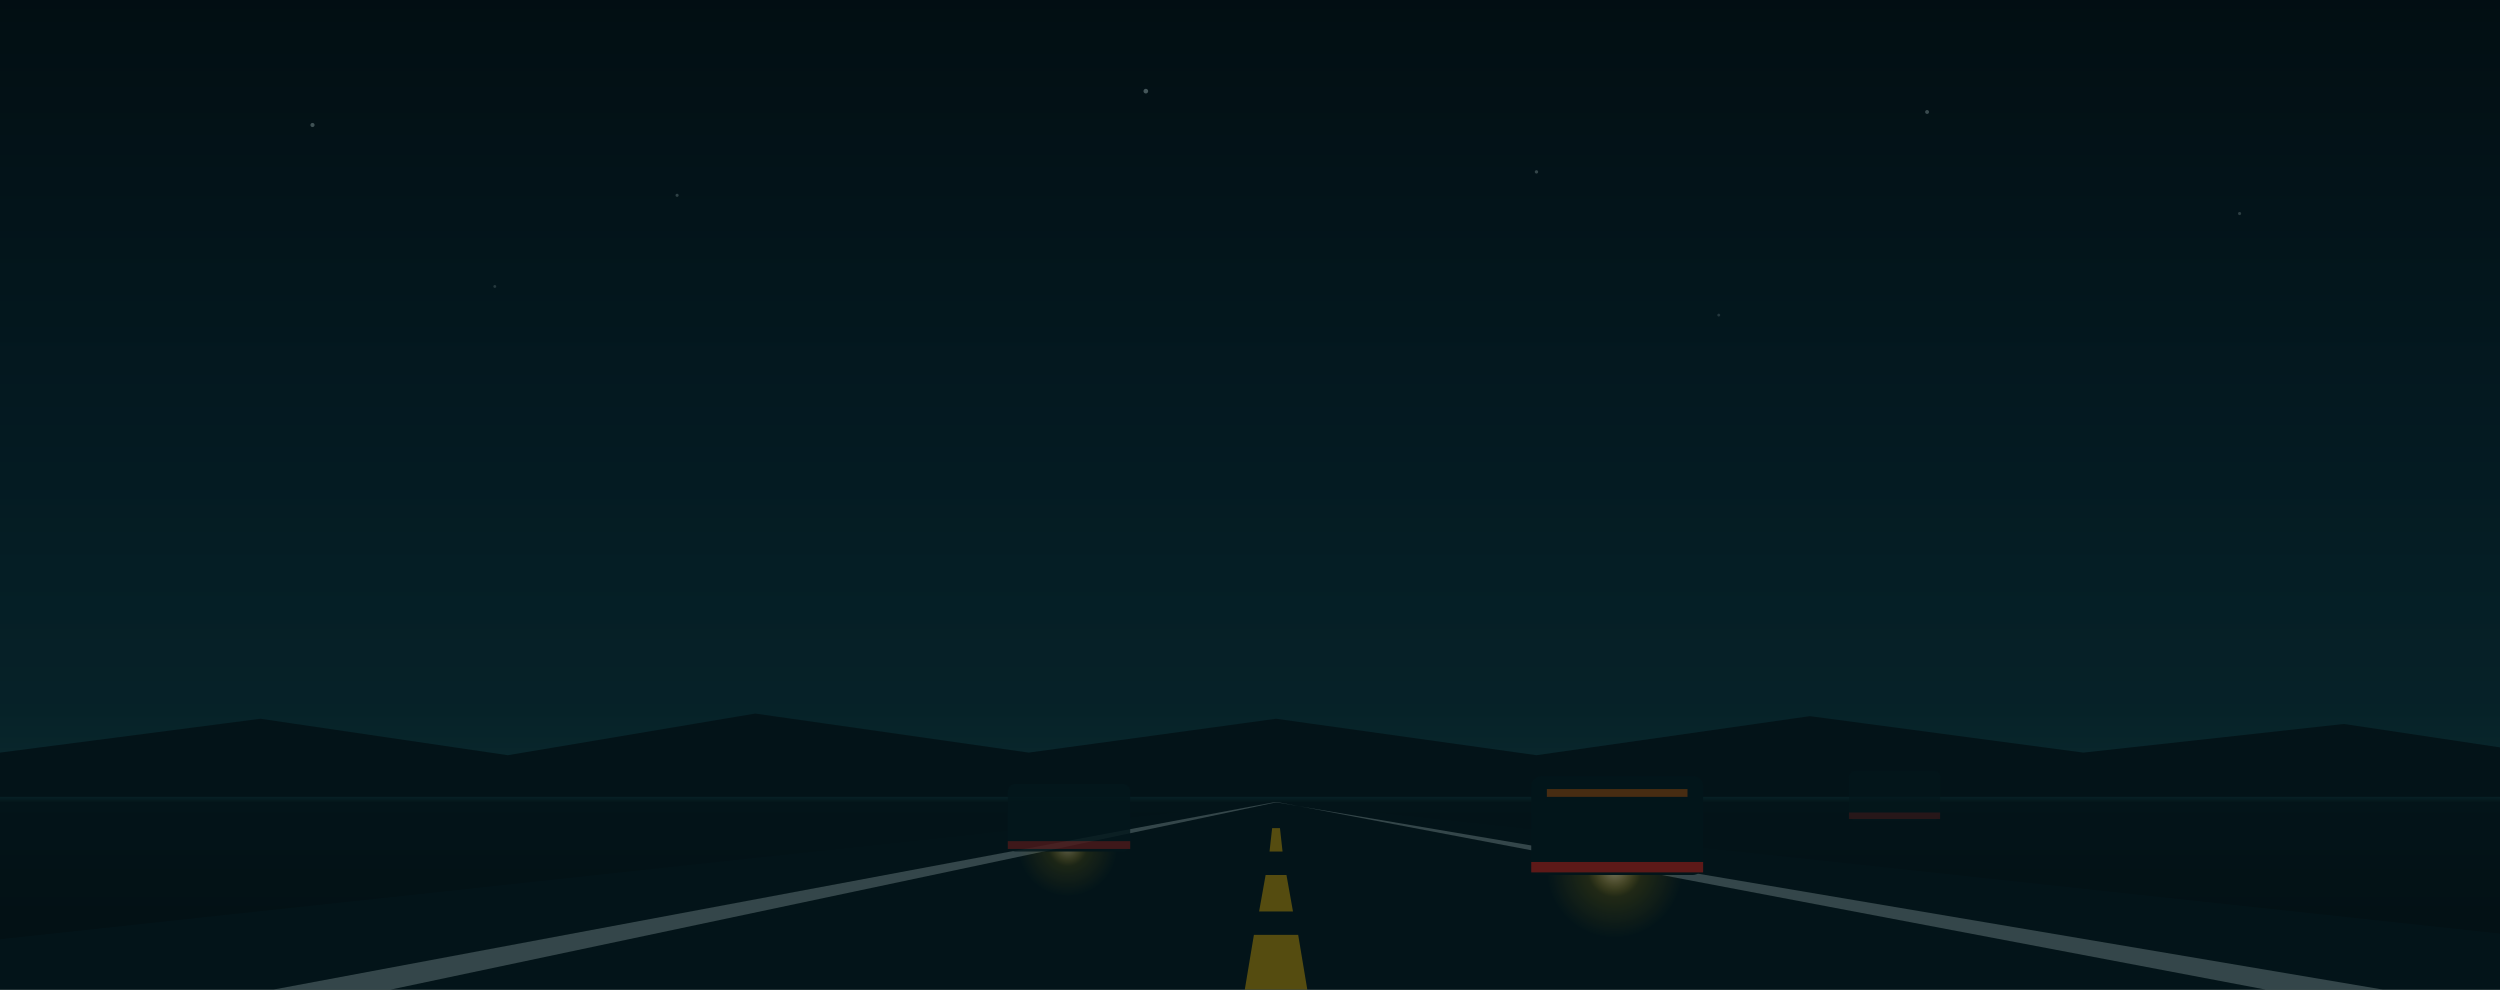
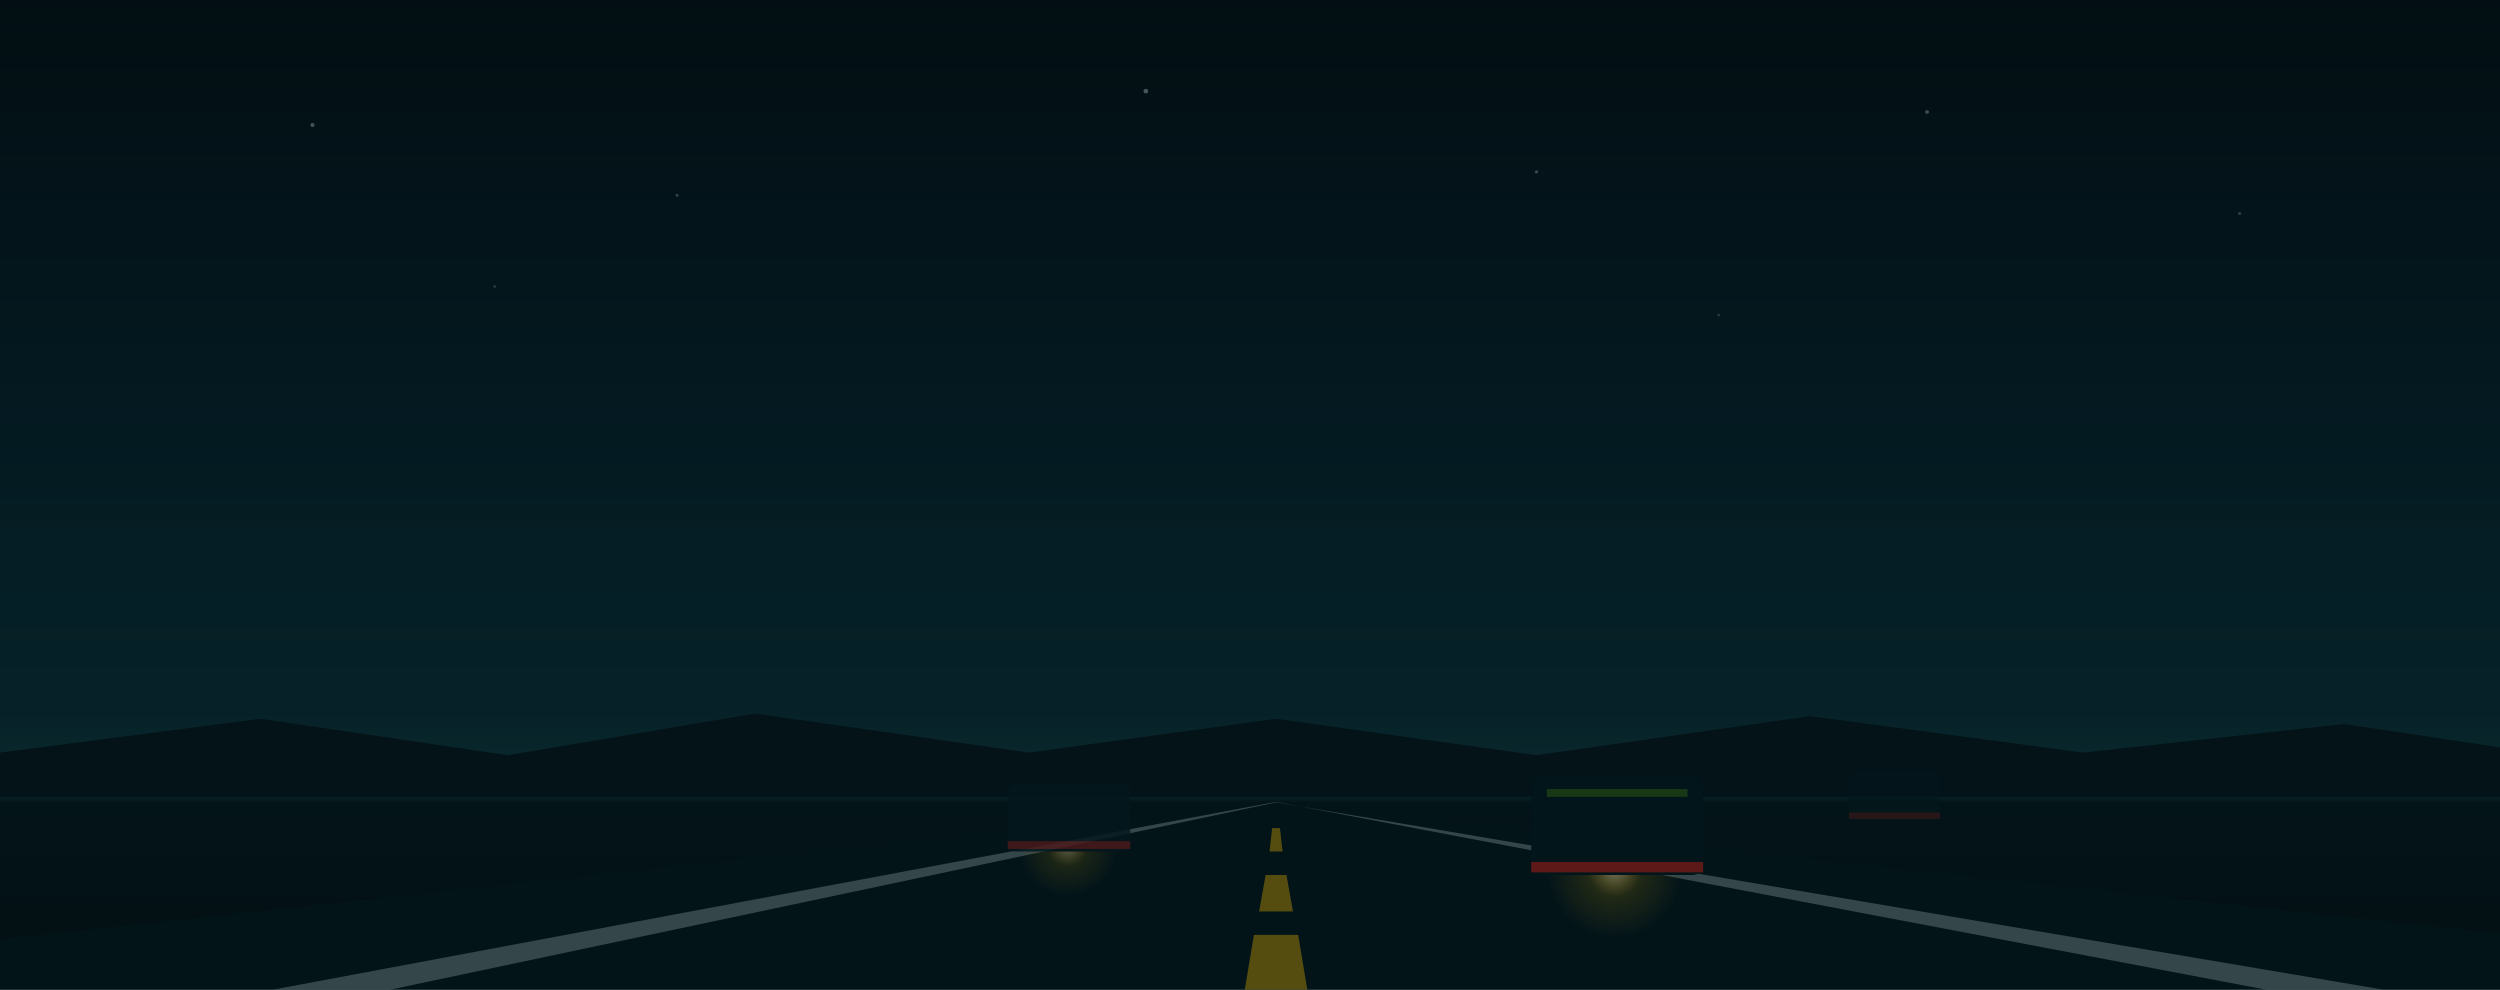
<svg xmlns="http://www.w3.org/2000/svg" viewBox="0 0 1920 760" preserveAspectRatio="xMidYMid slice" role="img" aria-label="Comboio de caminhões em rodovia à noite">
  <defs>
    <linearGradient id="nCeu" x1="0" y1="0" x2="0" y2="1">
      <stop offset="0" stop-color="#020C10" />
      <stop offset=".42" stop-color="#05202A" />
      <stop offset=".72" stop-color="#0A3038" />
      <stop offset=".80" stop-color="#123F44" />
      <stop offset=".81" stop-color="#04161B" />
      <stop offset="1" stop-color="#020D11" />
    </linearGradient>
    <radialGradient id="farol" cx=".5" cy=".5" r=".5">
      <stop offset="0" stop-color="#FFE9BE" stop-opacity=".85" />
      <stop offset=".4" stop-color="#FFC300" stop-opacity=".22" />
      <stop offset="1" stop-color="#FFC300" stop-opacity="0" />
    </radialGradient>
  </defs>
  <rect width="1920" height="760" fill="url(#nCeu)" />
  <g fill="#CFE6E6">
    <circle cx="240" cy="96" r="1.6" opacity=".55" />
    <circle cx="520" cy="150" r="1.2" opacity=".4" />
    <circle cx="880" cy="70" r="1.8" opacity=".6" />
    <circle cx="1180" cy="132" r="1.3" opacity=".45" />
    <circle cx="1480" cy="86" r="1.5" opacity=".5" />
    <circle cx="1720" cy="164" r="1.2" opacity=".38" />
    <circle cx="380" cy="220" r="1.1" opacity=".32" />
    <circle cx="1320" cy="242" r="1.1" opacity=".3" />
  </g>
  <path fill="#03151A" d="M0 612 L0 578 L200 552 L390 580 L580 548 L790 578 L980 552 L1180 580 L1390 550 L1600 578 L1800 556 L1920 574 L1920 612 Z" />
  <path fill="#04171C" d="M980 616 L2320 760 L-360 760 Z" />
  <g opacity=".5">
    <polygon fill="#B9CFCF" points="979,616 981,616 300,760 210,760" />
    <polygon fill="#B9CFCF" points="979,616 981,616 1740,760 1830,760" />
  </g>
  <g fill="#FFC300" opacity=".6">
    <polygon points="977,636 983,636 985,654 975,654" />
    <polygon points="972,672 988,672 993,700 967,700" />
    <polygon points="963,718 997,718 1004,760 956,760" />
  </g>
  <g>
    <circle cx="1240" cy="668" r="52" fill="url(#farol)" />
    <rect x="1176" y="596" width="132" height="76" rx="8" fill="#02181D" />
    <rect x="1176" y="662" width="132" height="8" fill="#E2231A" opacity=".75" />
-     <rect x="1188" y="606" width="108" height="6" fill="#FF6B00" opacity=".5" />
+     <rect x="1188" y="606" width="108" height="6" fill="#56980B" opacity=".5" />
  </g>
  <g opacity=".82">
    <circle cx="820" cy="650" r="38" fill="url(#farol)" />
    <rect x="774" y="602" width="94" height="52" rx="6" fill="#031A20" />
    <rect x="774" y="646" width="94" height="6" fill="#E2231A" opacity=".6" />
  </g>
  <g opacity=".6">
    <rect x="1420" y="592" width="70" height="38" rx="5" fill="#031A20" />
    <rect x="1420" y="624" width="70" height="5" fill="#E2231A" opacity=".5" />
  </g>
  <rect width="1920" height="760" fill="#021216" opacity=".46" />
</svg>
